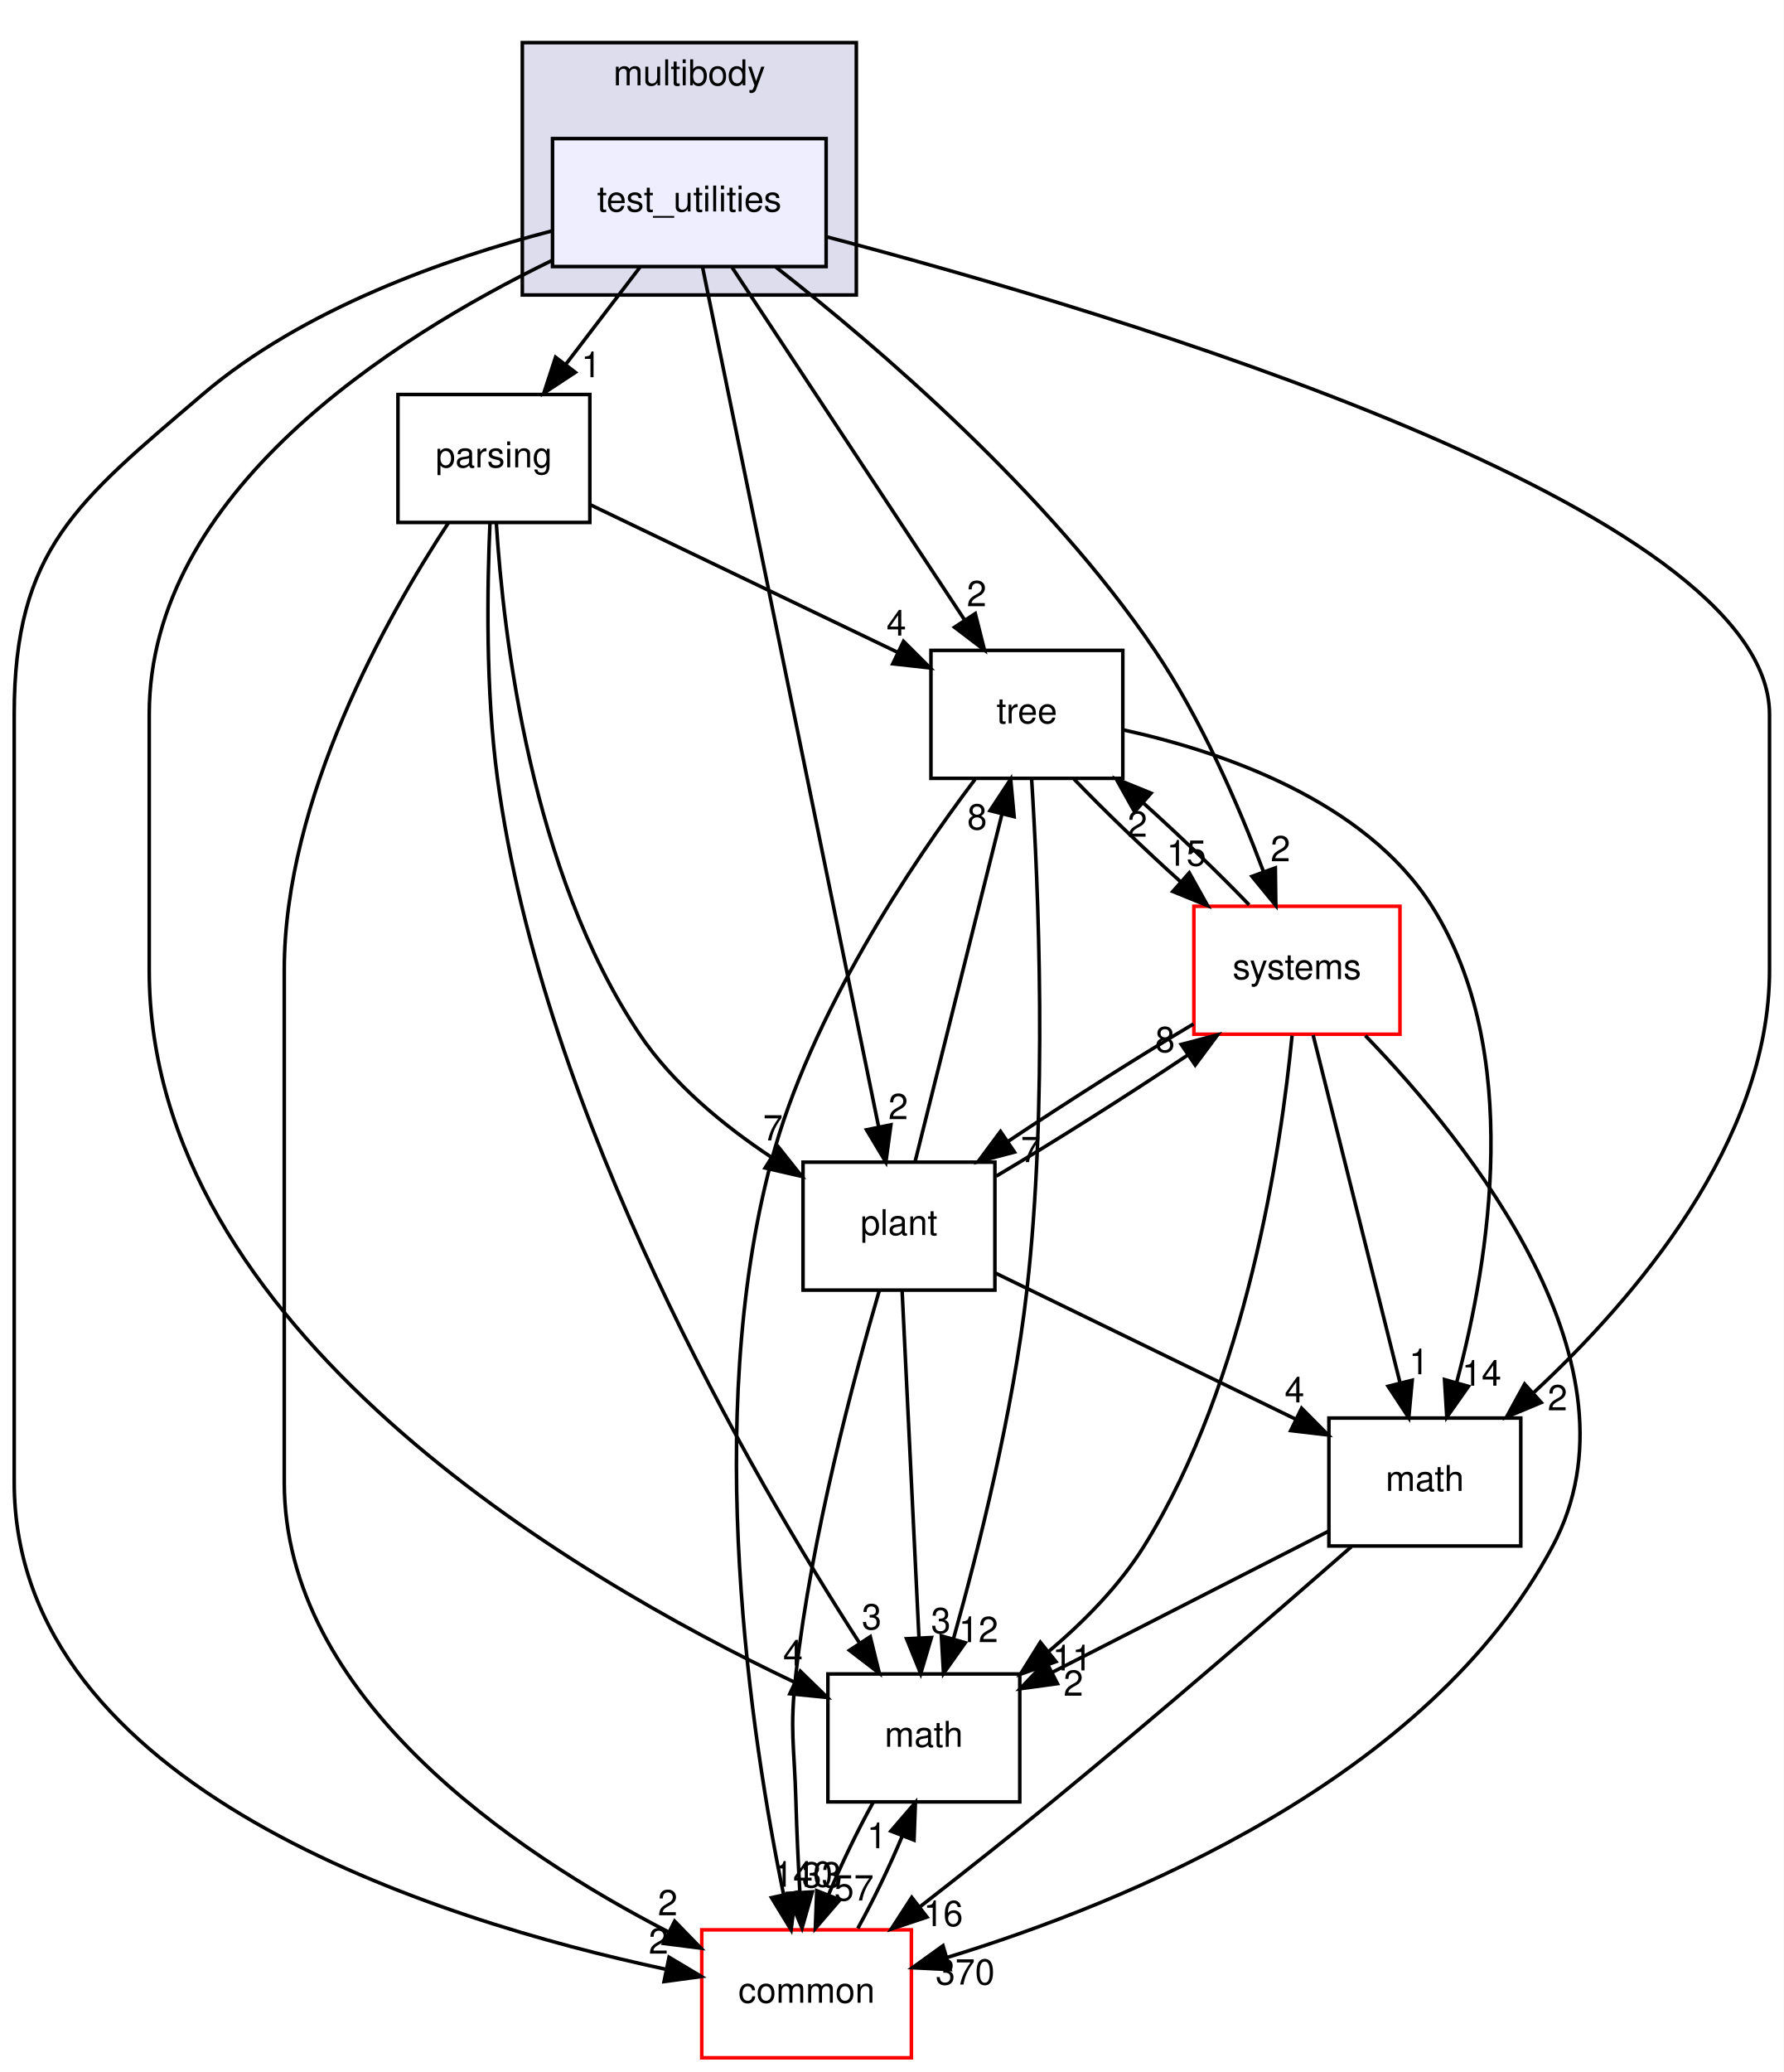
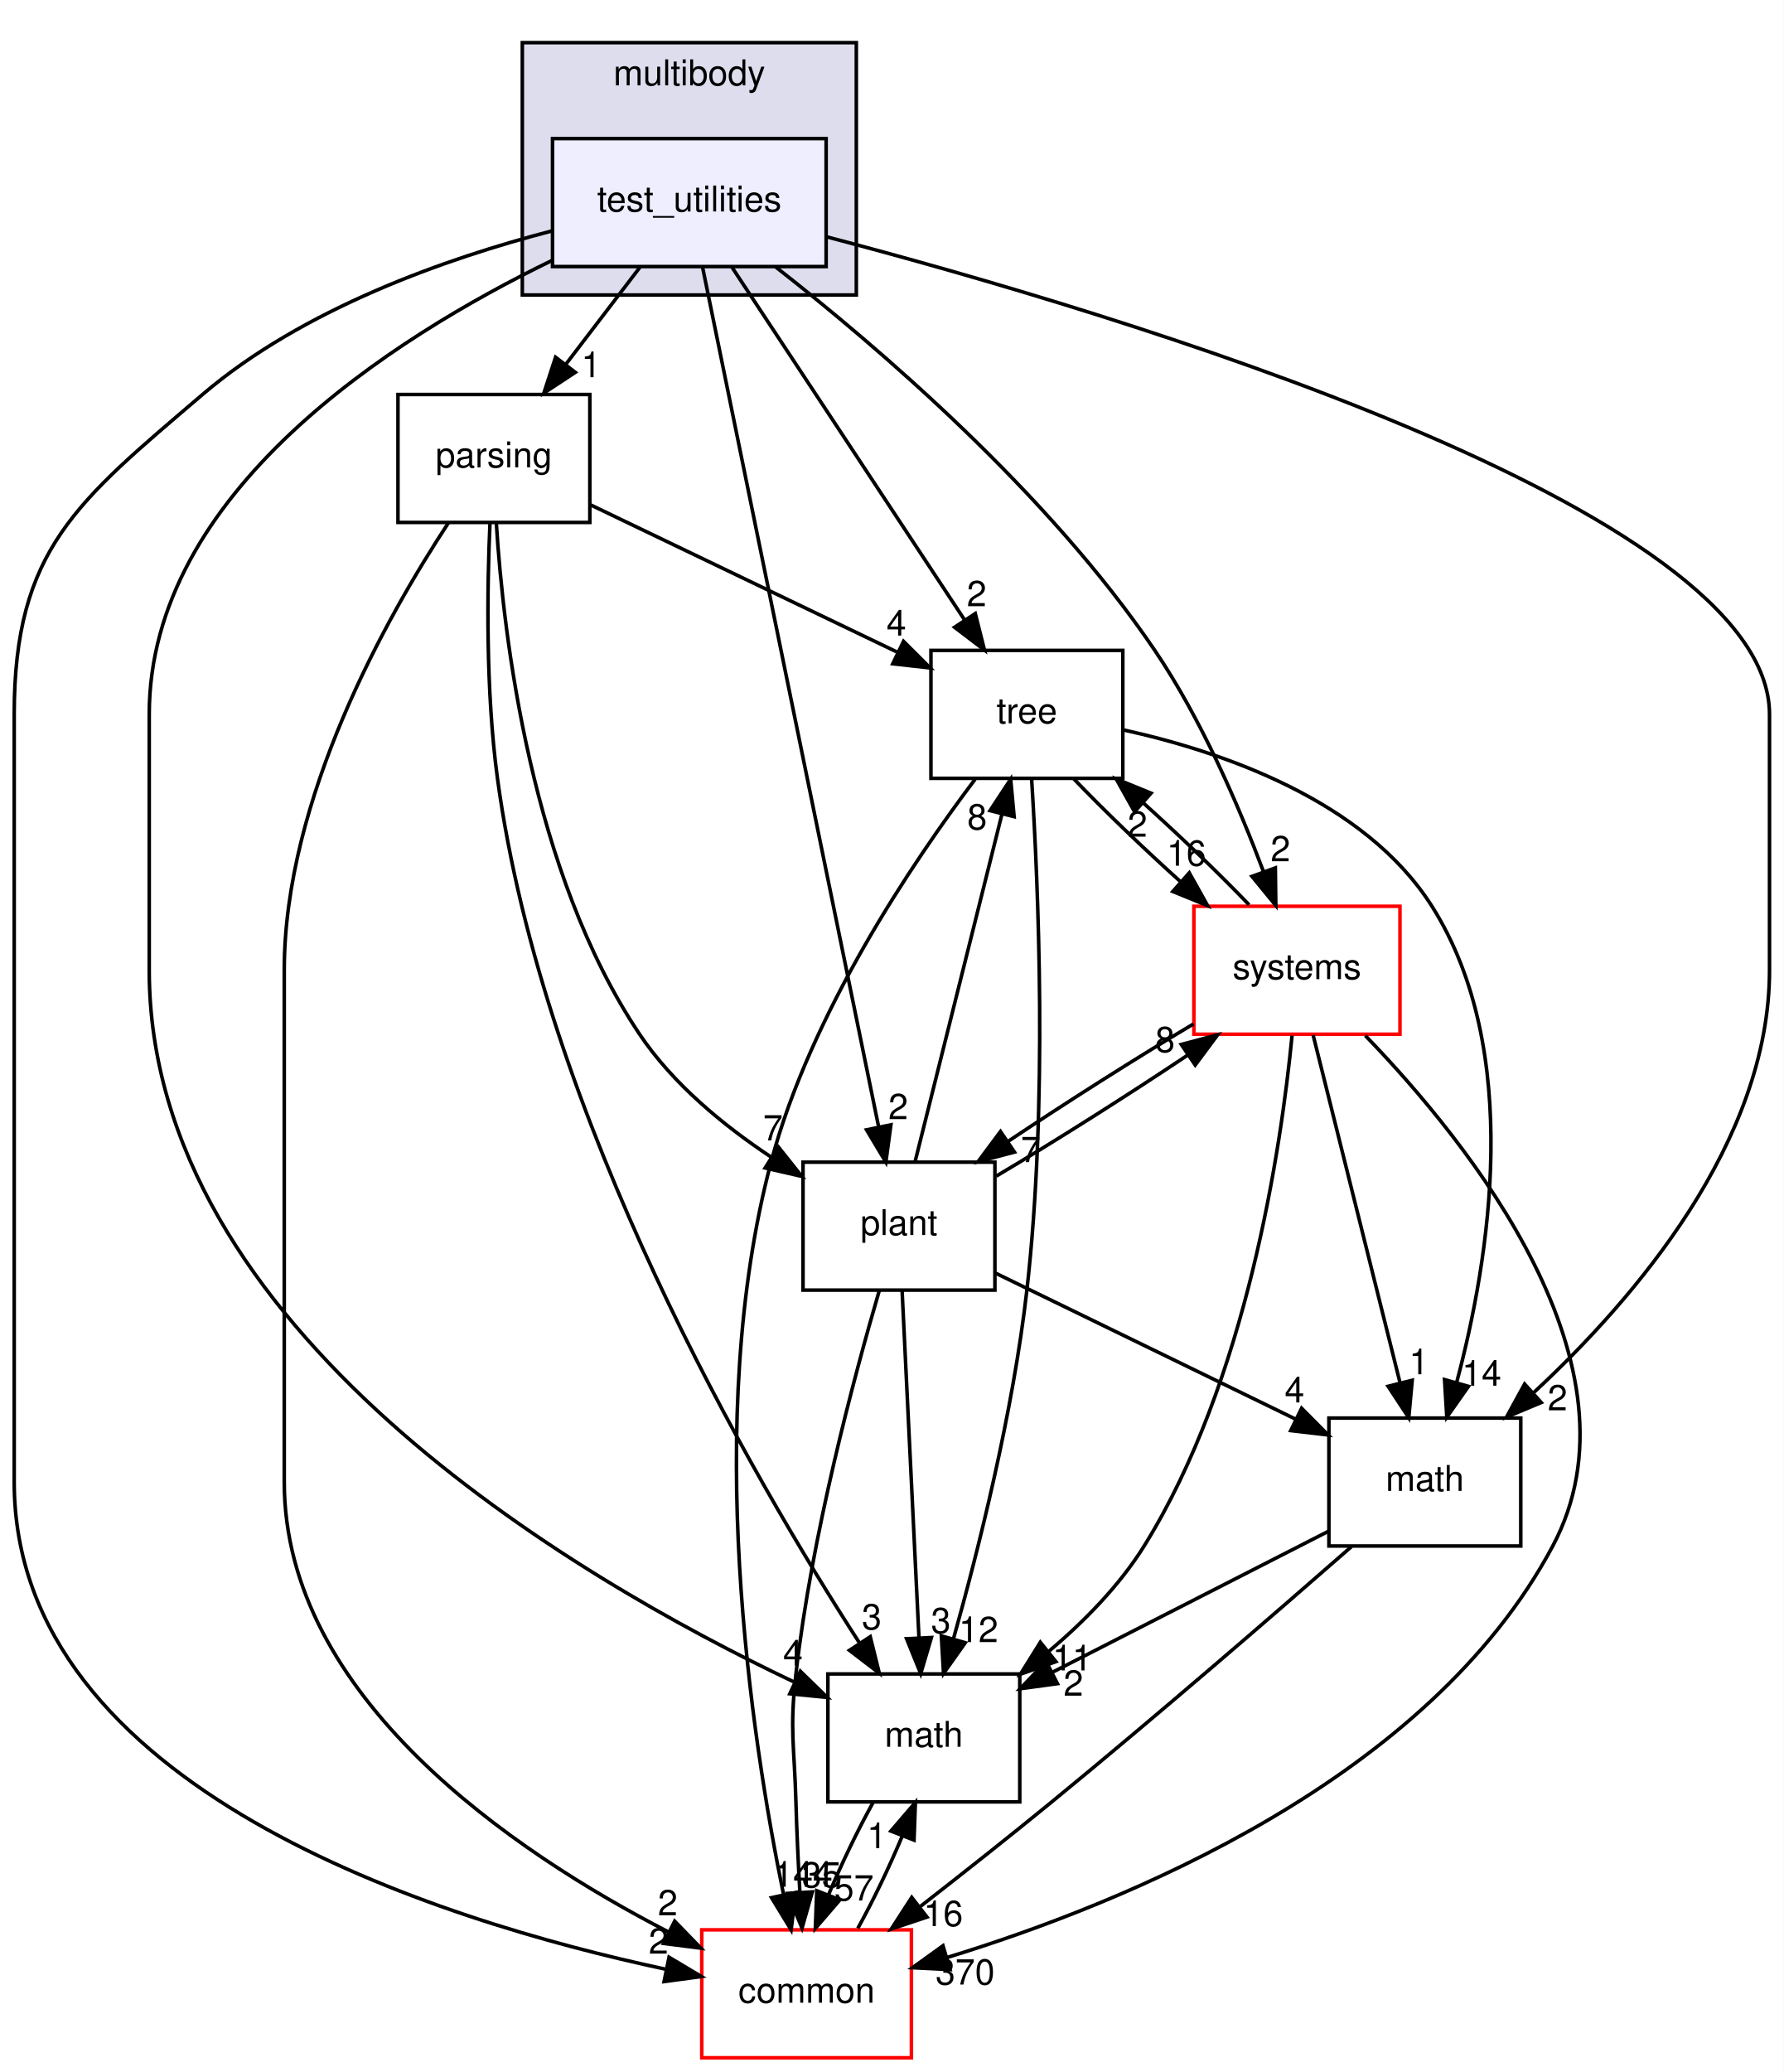
<svg xmlns="http://www.w3.org/2000/svg" xmlns:xlink="http://www.w3.org/1999/xlink" width="502pt" height="583pt" viewBox="0.00 0.00 502.00 583.00">
  <g id="graph0" class="graph" transform="scale(1 1) rotate(0) translate(4 579)">
    <polygon fill="#ffffff" stroke="transparent" points="-4,4 -4,-579 498,-579 498,4 -4,4" />
    <g id="clust1" class="cluster">
      <g id="a_clust1">
        <a xlink:href="dir_39b8b3c6654246a9c12332c930bc7d3f.html" target="_top" xlink:title="multibody">
          <polygon fill="#ddddee" stroke="#000000" points="143,-496 143,-567 237,-567 237,-496 143,-496" />
          <text text-anchor="middle" x="190" y="-555" font-family="Helvetica,sans-Serif" font-size="10.00" fill="#000000">multibody</text>
        </a>
      </g>
    </g>
    <g id="node1" class="node">
      <g id="a_node1">
        <a xlink:href="dir_4d6afa0018d27b03aafc768625d5f8d5.html" target="_top" xlink:title="test_utilities">
          <polygon fill="#eeeeff" stroke="#000000" points="228.5,-540 151.5,-540 151.5,-504 228.5,-504 228.5,-540" />
          <text text-anchor="middle" x="190" y="-519.5" font-family="Helvetica,sans-Serif" font-size="10.00" fill="#000000">test_utilities</text>
        </a>
      </g>
    </g>
    <g id="node2" class="node">
      <g id="a_node2">
        <a xlink:href="dir_e56f4370c0abfd94d0eb867c3946e12e.html" target="_top" xlink:title="parsing">
          <polygon fill="none" stroke="#000000" points="162,-468 108,-468 108,-432 162,-432 162,-468" />
          <text text-anchor="middle" x="135" y="-447.5" font-family="Helvetica,sans-Serif" font-size="10.00" fill="#000000">parsing</text>
        </a>
      </g>
    </g>
    <g id="edge1" class="edge">
      <path fill="none" stroke="#000000" d="M176.121,-503.831C169.786,-495.539 162.162,-485.557 155.207,-476.453" />
      <polygon fill="#000000" stroke="#000000" points="157.917,-474.235 149.066,-468.413 152.355,-478.485 157.917,-474.235" />
      <g id="a_edge1-headlabel">
        <a xlink:href="dir_000063_000061.html" target="_top" xlink:title="1">
          <text text-anchor="middle" x="162.356" y="-472.868" font-family="Helvetica,sans-Serif" font-size="10.00" fill="#000000">1</text>
        </a>
      </g>
    </g>
    <g id="node3" class="node">
      <g id="a_node3">
        <a xlink:href="dir_fc0178d6978c9fa2cad6ef3e048a60a7.html" target="_top" xlink:title="math">
          <polygon fill="none" stroke="#000000" points="283,-108 229,-108 229,-72 283,-72 283,-108" />
          <text text-anchor="middle" x="256" y="-87.5" font-family="Helvetica,sans-Serif" font-size="10.00" fill="#000000">math</text>
        </a>
      </g>
    </g>
    <g id="edge2" class="edge">
      <path fill="none" stroke="#000000" d="M151.251,-505.667C106.217,-483.782 38,-440.341 38,-378 38,-378 38,-378 38,-306 38,-205.106 157.287,-135.286 219.383,-105.776" />
      <polygon fill="#000000" stroke="#000000" points="221.236,-108.775 228.831,-101.387 218.287,-102.426 221.236,-108.775" />
      <g id="a_edge2-headlabel">
        <a xlink:href="dir_000063_000007.html" target="_top" xlink:title="4">
          <text text-anchor="middle" x="219.172" y="-110.364" font-family="Helvetica,sans-Serif" font-size="10.00" fill="#000000">4</text>
        </a>
      </g>
    </g>
    <g id="node4" class="node">
      <g id="a_node4">
        <a xlink:href="dir_a36da230f0956f48b11c85f7d599788f.html" target="_top" xlink:title="common">
          <polygon fill="#ffffff" stroke="#ff0000" points="252.5,-36 193.5,-36 193.5,0 252.5,0 252.5,-36" />
          <text text-anchor="middle" x="223" y="-15.5" font-family="Helvetica,sans-Serif" font-size="10.00" fill="#000000">common</text>
        </a>
      </g>
    </g>
    <g id="edge3" class="edge">
      <path fill="none" stroke="#000000" d="M151.268,-514.008C121.67,-506.303 81.282,-492.163 53,-468 17.707,-437.846 0,-424.421 0,-378 0,-378 0,-378 0,-162 0,-75.781 119.097,-38.674 183.22,-24.943" />
      <polygon fill="#000000" stroke="#000000" points="184.292,-28.297 193.387,-22.863 182.889,-21.439 184.292,-28.297" />
      <g id="a_edge3-headlabel">
        <a xlink:href="dir_000063_000006.html" target="_top" xlink:title="2">
          <text text-anchor="middle" x="181.339" y="-29.299" font-family="Helvetica,sans-Serif" font-size="10.00" fill="#000000">2</text>
        </a>
      </g>
    </g>
    <g id="node5" class="node">
      <g id="a_node5">
        <a xlink:href="dir_3f9cb8dbb3b4911cb2ecb548acd672c3.html" target="_top" xlink:title="tree">
          <polygon fill="none" stroke="#000000" points="312,-396 258,-396 258,-360 312,-360 312,-396" />
          <text text-anchor="middle" x="285" y="-375.5" font-family="Helvetica,sans-Serif" font-size="10.00" fill="#000000">tree</text>
        </a>
      </g>
    </g>
    <g id="edge4" class="edge">
      <path fill="none" stroke="#000000" d="M202.032,-503.762C218.592,-478.66 248.516,-433.302 267.539,-404.467" />
      <polygon fill="#000000" stroke="#000000" points="270.481,-406.364 273.066,-396.09 264.637,-402.509 270.481,-406.364" />
      <g id="a_edge4-headlabel">
        <a xlink:href="dir_000063_000065.html" target="_top" xlink:title="2">
          <text text-anchor="middle" x="270.871" y="-408.428" font-family="Helvetica,sans-Serif" font-size="10.00" fill="#000000">2</text>
        </a>
      </g>
    </g>
    <g id="node6" class="node">
      <g id="a_node6">
        <a xlink:href="dir_656f7d340c0f5b4ecaf881820f2aea38.html" target="_top" xlink:title="plant">
          <polygon fill="none" stroke="#000000" points="276,-252 222,-252 222,-216 276,-216 276,-252" />
          <text text-anchor="middle" x="249" y="-231.5" font-family="Helvetica,sans-Serif" font-size="10.00" fill="#000000">plant</text>
        </a>
      </g>
    </g>
    <g id="edge5" class="edge">
      <path fill="none" stroke="#000000" d="M193.691,-503.984C203.666,-455.294 231.219,-320.796 243.252,-262.057" />
      <polygon fill="#000000" stroke="#000000" points="246.732,-262.508 245.311,-252.009 239.875,-261.103 246.732,-262.508" />
      <g id="a_edge5-headlabel">
        <a xlink:href="dir_000063_000062.html" target="_top" xlink:title="2">
          <text text-anchor="middle" x="248.793" y="-264.099" font-family="Helvetica,sans-Serif" font-size="10.00" fill="#000000">2</text>
        </a>
      </g>
    </g>
    <g id="node7" class="node">
      <g id="a_node7">
        <a xlink:href="dir_b7a0e33b407baa23d8a077e33033c988.html" target="_top" xlink:title="systems">
          <polygon fill="#ffffff" stroke="#ff0000" points="390,-324 332,-324 332,-288 390,-288 390,-324" />
          <text text-anchor="middle" x="361" y="-303.5" font-family="Helvetica,sans-Serif" font-size="10.00" fill="#000000">systems</text>
        </a>
      </g>
    </g>
    <g id="edge6" class="edge">
      <path fill="none" stroke="#000000" d="M214.242,-503.938C243.036,-481.417 290.942,-440.433 321,-396 334.096,-376.642 344.61,-352.298 351.567,-333.811" />
      <polygon fill="#000000" stroke="#000000" points="354.929,-334.806 355.059,-324.212 348.351,-332.413 354.929,-334.806" />
      <g id="a_edge6-headlabel">
        <a xlink:href="dir_000063_000072.html" target="_top" xlink:title="2">
          <text text-anchor="middle" x="356.368" y="-336.655" font-family="Helvetica,sans-Serif" font-size="10.00" fill="#000000">2</text>
        </a>
      </g>
    </g>
    <g id="node8" class="node">
      <g id="a_node8">
        <a xlink:href="dir_7d55c3d5b8b0444a3d9934d2594c5211.html" target="_top" xlink:title="math">
          <polygon fill="none" stroke="#000000" points="424,-180 370,-180 370,-144 424,-144 424,-180" />
          <text text-anchor="middle" x="397" y="-159.5" font-family="Helvetica,sans-Serif" font-size="10.00" fill="#000000">math</text>
        </a>
      </g>
    </g>
    <g id="edge7" class="edge">
      <path fill="none" stroke="#000000" d="M228.502,-512.404C310.304,-490.89 494,-436.107 494,-378 494,-378 494,-378 494,-306 494,-257.783 456.128,-213.6 427.712,-187.235" />
      <polygon fill="#000000" stroke="#000000" points="429.762,-184.371 419.988,-180.283 425.079,-189.574 429.762,-184.371" />
      <g id="a_edge7-headlabel">
        <a xlink:href="dir_000063_000059.html" target="_top" xlink:title="2">
          <text text-anchor="middle" x="434.333" y="-182.166" font-family="Helvetica,sans-Serif" font-size="10.00" fill="#000000">2</text>
        </a>
      </g>
    </g>
    <g id="edge8" class="edge">
      <path fill="none" stroke="#000000" d="M133.901,-431.976C133.094,-413.738 132.646,-384.776 136,-360 148.935,-264.451 207.57,-163.652 237.821,-116.826" />
      <polygon fill="#000000" stroke="#000000" points="240.921,-118.481 243.471,-108.198 235.064,-114.646 240.921,-118.481" />
      <g id="a_edge8-headlabel">
        <a xlink:href="dir_000061_000007.html" target="_top" xlink:title="3">
          <text text-anchor="middle" x="241.327" y="-120.543" font-family="Helvetica,sans-Serif" font-size="10.00" fill="#000000">3</text>
        </a>
      </g>
    </g>
    <g id="edge9" class="edge">
      <path fill="none" stroke="#000000" d="M122.198,-431.88C104.846,-405.494 76,-354.361 76,-306 76,-306 76,-306 76,-162 76,-101.424 140.488,-57.92 184.038,-35.447" />
      <polygon fill="#000000" stroke="#000000" points="185.872,-38.443 193.252,-30.842 182.743,-32.182 185.872,-38.443" />
      <g id="a_edge9-headlabel">
        <a xlink:href="dir_000061_000006.html" target="_top" xlink:title="2">
          <text text-anchor="middle" x="183.926" y="-40.09" font-family="Helvetica,sans-Serif" font-size="10.00" fill="#000000">2</text>
        </a>
      </g>
    </g>
    <g id="edge10" class="edge">
      <path fill="none" stroke="#000000" d="M162.164,-436.961C186.406,-425.325 222.093,-408.196 248.762,-395.394" />
      <polygon fill="#000000" stroke="#000000" points="250.285,-398.546 257.785,-391.063 247.255,-392.235 250.285,-398.546" />
      <g id="a_edge10-headlabel">
        <a xlink:href="dir_000061_000065.html" target="_top" xlink:title="4">
          <text text-anchor="middle" x="248.273" y="-400.161" font-family="Helvetica,sans-Serif" font-size="10.00" fill="#000000">4</text>
        </a>
      </g>
    </g>
    <g id="edge11" class="edge">
      <path fill="none" stroke="#000000" d="M135.678,-431.876C137.663,-400.134 145.453,-333.535 176,-288 185.365,-274.039 199.596,-262.339 213.013,-253.439" />
      <polygon fill="#000000" stroke="#000000" points="215.055,-256.289 221.653,-247.999 211.325,-250.365 215.055,-256.289" />
      <g id="a_edge11-headlabel">
        <a xlink:href="dir_000061_000062.html" target="_top" xlink:title="7">
          <text text-anchor="middle" x="213.526" y="-258.107" font-family="Helvetica,sans-Serif" font-size="10.00" fill="#000000">7</text>
        </a>
      </g>
    </g>
    <g id="edge12" class="edge">
      <path fill="none" stroke="#000000" d="M241.72,-71.831C237.346,-63.962 232.829,-54.571 229.172,-45.853" />
      <polygon fill="#000000" stroke="#000000" points="232.378,-44.441 225.463,-36.413 225.863,-47.001 232.378,-44.441" />
      <g id="a_edge12-headlabel">
        <a xlink:href="dir_000007_000006.html" target="_top" xlink:title="57">
          <text text-anchor="middle" x="236.335" y="-44.248" font-family="Helvetica,sans-Serif" font-size="10.00" fill="#000000">57</text>
        </a>
      </g>
    </g>
    <g id="edge13" class="edge">
      <path fill="none" stroke="#000000" d="M237.415,-36.413C241.792,-44.314 246.303,-53.713 249.941,-62.417" />
      <polygon fill="#000000" stroke="#000000" points="246.722,-63.794 253.625,-71.831 253.24,-61.243 246.722,-63.794" />
      <g id="a_edge13-headlabel">
        <a xlink:href="dir_000006_000007.html" target="_top" xlink:title="1">
          <text text-anchor="middle" x="242.768" y="-58.982" font-family="Helvetica,sans-Serif" font-size="10.00" fill="#000000">1</text>
        </a>
      </g>
    </g>
    <g id="edge14" class="edge">
      <path fill="none" stroke="#000000" d="M286.324,-359.946C288.229,-329.944 290.904,-267.978 285,-216 281.103,-181.695 271.421,-143.129 264.311,-117.805" />
      <polygon fill="#000000" stroke="#000000" points="267.66,-116.787 261.541,-108.138 260.931,-118.715 267.66,-116.787" />
      <g id="a_edge14-headlabel">
        <a xlink:href="dir_000065_000007.html" target="_top" xlink:title="12">
          <text text-anchor="middle" x="271.38" y="-116.96" font-family="Helvetica,sans-Serif" font-size="10.00" fill="#000000">12</text>
        </a>
      </g>
    </g>
    <g id="edge15" class="edge">
      <path fill="none" stroke="#000000" d="M270.424,-359.733C252.801,-336.364 224.123,-293.883 213,-252 193.773,-179.598 207.398,-90.216 216.549,-45.791" />
      <polygon fill="#000000" stroke="#000000" points="219.973,-46.516 218.645,-36.005 213.128,-45.05 219.973,-46.516" />
      <g id="a_edge15-headlabel">
-         <a xlink:href="dir_000065_000006.html" target="_top" xlink:title="140">
-           <text text-anchor="middle" x="221.997" y="-48.125" font-family="Helvetica,sans-Serif" font-size="10.00" fill="#000000">140</text>
+         <a xlink:href="dir_000065_000006.html" target="_top" xlink:title="144">
+           <text text-anchor="middle" x="221.997" y="-48.125" font-family="Helvetica,sans-Serif" font-size="10.00" fill="#000000">144</text>
        </a>
      </g>
    </g>
    <g id="edge16" class="edge">
      <path fill="none" stroke="#000000" d="M298.226,-359.831C306.64,-351.048 317.744,-340.371 328.317,-330.849" />
      <polygon fill="#000000" stroke="#000000" points="330.705,-333.41 335.876,-324.163 326.067,-328.166 330.705,-333.41" />
      <g id="a_edge16-headlabel">
-         <a xlink:href="dir_000065_000072.html" target="_top" xlink:title="15">
-           <text text-anchor="middle" x="329.893" y="-335.418" font-family="Helvetica,sans-Serif" font-size="10.00" fill="#000000">15</text>
+         <a xlink:href="dir_000065_000072.html" target="_top" xlink:title="16">
+           <text text-anchor="middle" x="329.893" y="-335.418" font-family="Helvetica,sans-Serif" font-size="10.00" fill="#000000">16</text>
        </a>
      </g>
    </g>
    <g id="edge17" class="edge">
      <path fill="none" stroke="#000000" d="M312.149,-373.631C339.416,-367.64 380.028,-353.979 399,-324 424.762,-283.29 415.156,-224.536 405.976,-190.107" />
      <polygon fill="#000000" stroke="#000000" points="409.277,-188.916 403.181,-180.25 402.542,-190.826 409.277,-188.916" />
      <g id="a_edge17-headlabel">
        <a xlink:href="dir_000065_000059.html" target="_top" xlink:title="14">
          <text text-anchor="middle" x="412.989" y="-189.099" font-family="Helvetica,sans-Serif" font-size="10.00" fill="#000000">14</text>
        </a>
      </g>
    </g>
    <g id="edge18" class="edge">
      <path fill="none" stroke="#000000" d="M249.887,-215.762C251.081,-191.201 253.217,-147.247 254.622,-118.354" />
      <polygon fill="#000000" stroke="#000000" points="258.131,-118.248 255.121,-108.09 251.139,-117.908 258.131,-118.248" />
      <g id="a_edge18-headlabel">
        <a xlink:href="dir_000062_000007.html" target="_top" xlink:title="3">
          <text text-anchor="middle" x="260.792" y="-119.476" font-family="Helvetica,sans-Serif" font-size="10.00" fill="#000000">3</text>
        </a>
      </g>
    </g>
    <g id="edge19" class="edge">
      <path fill="none" stroke="#000000" d="M243.459,-215.862C236.357,-191.579 224.434,-147.031 220,-108 218.194,-92.102 219.556,-87.994 220,-72 220.228,-63.777 220.652,-54.858 221.11,-46.682" />
      <polygon fill="#000000" stroke="#000000" points="224.616,-46.675 221.719,-36.484 217.629,-46.257 224.616,-46.675" />
      <g id="a_edge19-headlabel">
-         <a xlink:href="dir_000062_000006.html" target="_top" xlink:title="33">
-           <text text-anchor="middle" x="227.237" y="-47.932" font-family="Helvetica,sans-Serif" font-size="10.00" fill="#000000">33</text>
+         <a xlink:href="dir_000062_000006.html" target="_top" xlink:title="35">
+           <text text-anchor="middle" x="227.237" y="-47.932" font-family="Helvetica,sans-Serif" font-size="10.00" fill="#000000">35</text>
        </a>
      </g>
    </g>
    <g id="edge20" class="edge">
      <path fill="none" stroke="#000000" d="M253.522,-252.09C259.67,-276.68 270.726,-320.905 277.963,-349.853" />
      <polygon fill="#000000" stroke="#000000" points="274.62,-350.91 280.441,-359.762 281.411,-349.212 274.62,-350.91" />
      <g id="a_edge20-headlabel">
        <a xlink:href="dir_000062_000065.html" target="_top" xlink:title="8">
          <text text-anchor="middle" x="270.993" y="-345.611" font-family="Helvetica,sans-Serif" font-size="10.00" fill="#000000">8</text>
        </a>
      </g>
    </g>
    <g id="edge21" class="edge">
      <path fill="none" stroke="#000000" d="M276.378,-248.075C292.716,-257.749 313.376,-270.835 330.253,-282.121" />
      <polygon fill="#000000" stroke="#000000" points="328.447,-285.125 338.69,-287.831 332.37,-279.328 328.447,-285.125" />
      <g id="a_edge21-headlabel">
        <a xlink:href="dir_000062_000072.html" target="_top" xlink:title="8">
          <text text-anchor="middle" x="323.878" y="-282.962" font-family="Helvetica,sans-Serif" font-size="10.00" fill="#000000">8</text>
        </a>
      </g>
    </g>
    <g id="edge22" class="edge">
      <path fill="none" stroke="#000000" d="M276.146,-220.794C299.854,-209.26 334.464,-192.423 360.576,-179.72" />
      <polygon fill="#000000" stroke="#000000" points="362.315,-182.766 369.776,-175.244 359.253,-176.471 362.315,-182.766" />
      <g id="a_edge22-headlabel">
        <a xlink:href="dir_000062_000059.html" target="_top" xlink:title="4">
          <text text-anchor="middle" x="360.325" y="-184.392" font-family="Helvetica,sans-Serif" font-size="10.00" fill="#000000">4</text>
        </a>
      </g>
    </g>
    <g id="edge23" class="edge">
      <path fill="none" stroke="#000000" d="M359.63,-287.612C356.55,-256.039 346.913,-190.441 318,-144 311.035,-132.813 301.031,-122.672 291.084,-114.277" />
      <polygon fill="#000000" stroke="#000000" points="293.169,-111.462 283.18,-107.933 288.788,-116.921 293.169,-111.462" />
      <g id="a_edge23-headlabel">
        <a xlink:href="dir_000072_000007.html" target="_top" xlink:title="11">
          <text text-anchor="middle" x="297.75" y="-108.998" font-family="Helvetica,sans-Serif" font-size="10.00" fill="#000000">11</text>
        </a>
      </g>
    </g>
    <g id="edge24" class="edge">
      <path fill="none" stroke="#000000" d="M380.24,-287.621C409.705,-257.153 459.904,-194.531 433,-144 398.064,-78.382 312.891,-43.621 262.4,-28.176" />
      <polygon fill="#000000" stroke="#000000" points="263.371,-24.814 252.79,-25.341 261.391,-31.528 263.371,-24.814" />
      <g id="a_edge24-headlabel">
        <a xlink:href="dir_000072_000006.html" target="_top" xlink:title="370">
          <text text-anchor="middle" x="267.622" y="-20.607" font-family="Helvetica,sans-Serif" font-size="10.00" fill="#000000">370</text>
        </a>
      </g>
    </g>
    <g id="edge25" class="edge">
      <path fill="none" stroke="#000000" d="M347.54,-324.413C339.14,-333.164 328.122,-343.752 317.631,-353.198" />
      <polygon fill="#000000" stroke="#000000" points="315.303,-350.585 310.13,-359.831 319.94,-355.828 315.303,-350.585" />
      <g id="a_edge25-headlabel">
        <a xlink:href="dir_000072_000065.html" target="_top" xlink:title="2">
          <text text-anchor="middle" x="316.114" y="-343.577" font-family="Helvetica,sans-Serif" font-size="10.00" fill="#000000">2</text>
        </a>
      </g>
    </g>
    <g id="edge26" class="edge">
      <path fill="none" stroke="#000000" d="M331.907,-290.906C315.902,-281.373 296.153,-268.847 279.889,-257.974" />
      <polygon fill="#000000" stroke="#000000" points="281.502,-254.839 271.258,-252.133 277.578,-260.636 281.502,-254.839" />
      <g id="a_edge26-headlabel">
        <a xlink:href="dir_000072_000062.html" target="_top" xlink:title="7">
          <text text-anchor="middle" x="286.07" y="-252.002" font-family="Helvetica,sans-Serif" font-size="10.00" fill="#000000">7</text>
        </a>
      </g>
    </g>
    <g id="edge27" class="edge">
      <path fill="none" stroke="#000000" d="M365.559,-287.762C371.727,-263.093 382.785,-218.86 390.007,-189.973" />
      <polygon fill="#000000" stroke="#000000" points="393.448,-190.64 392.478,-180.09 386.657,-188.942 393.448,-190.64" />
      <g id="a_edge27-headlabel">
        <a xlink:href="dir_000072_000059.html" target="_top" xlink:title="1">
          <text text-anchor="middle" x="395.33" y="-192.316" font-family="Helvetica,sans-Serif" font-size="10.00" fill="#000000">1</text>
        </a>
      </g>
    </g>
    <g id="edge28" class="edge">
      <path fill="none" stroke="#000000" d="M369.814,-148.118C347.772,-136.862 316.507,-120.897 292.322,-108.547" />
      <polygon fill="#000000" stroke="#000000" points="293.601,-105.27 283.103,-103.84 290.417,-111.505 293.601,-105.27" />
      <g id="a_edge28-headlabel">
        <a xlink:href="dir_000059_000007.html" target="_top" xlink:title="2">
          <text text-anchor="middle" x="298.093" y="-101.876" font-family="Helvetica,sans-Serif" font-size="10.00" fill="#000000">2</text>
        </a>
      </g>
    </g>
    <g id="edge29" class="edge">
      <path fill="none" stroke="#000000" d="M376.314,-143.793C355.303,-125.414 321.717,-96.344 292,-72 280.069,-62.226 266.765,-51.724 255.048,-42.603" />
      <polygon fill="#000000" stroke="#000000" points="256.885,-39.599 246.838,-36.236 252.595,-45.131 256.885,-39.599" />
      <g id="a_edge29-headlabel">
        <a xlink:href="dir_000059_000006.html" target="_top" xlink:title="16">
          <text text-anchor="middle" x="261.466" y="-37.058" font-family="Helvetica,sans-Serif" font-size="10.00" fill="#000000">16</text>
        </a>
      </g>
    </g>
  </g>
</svg>
